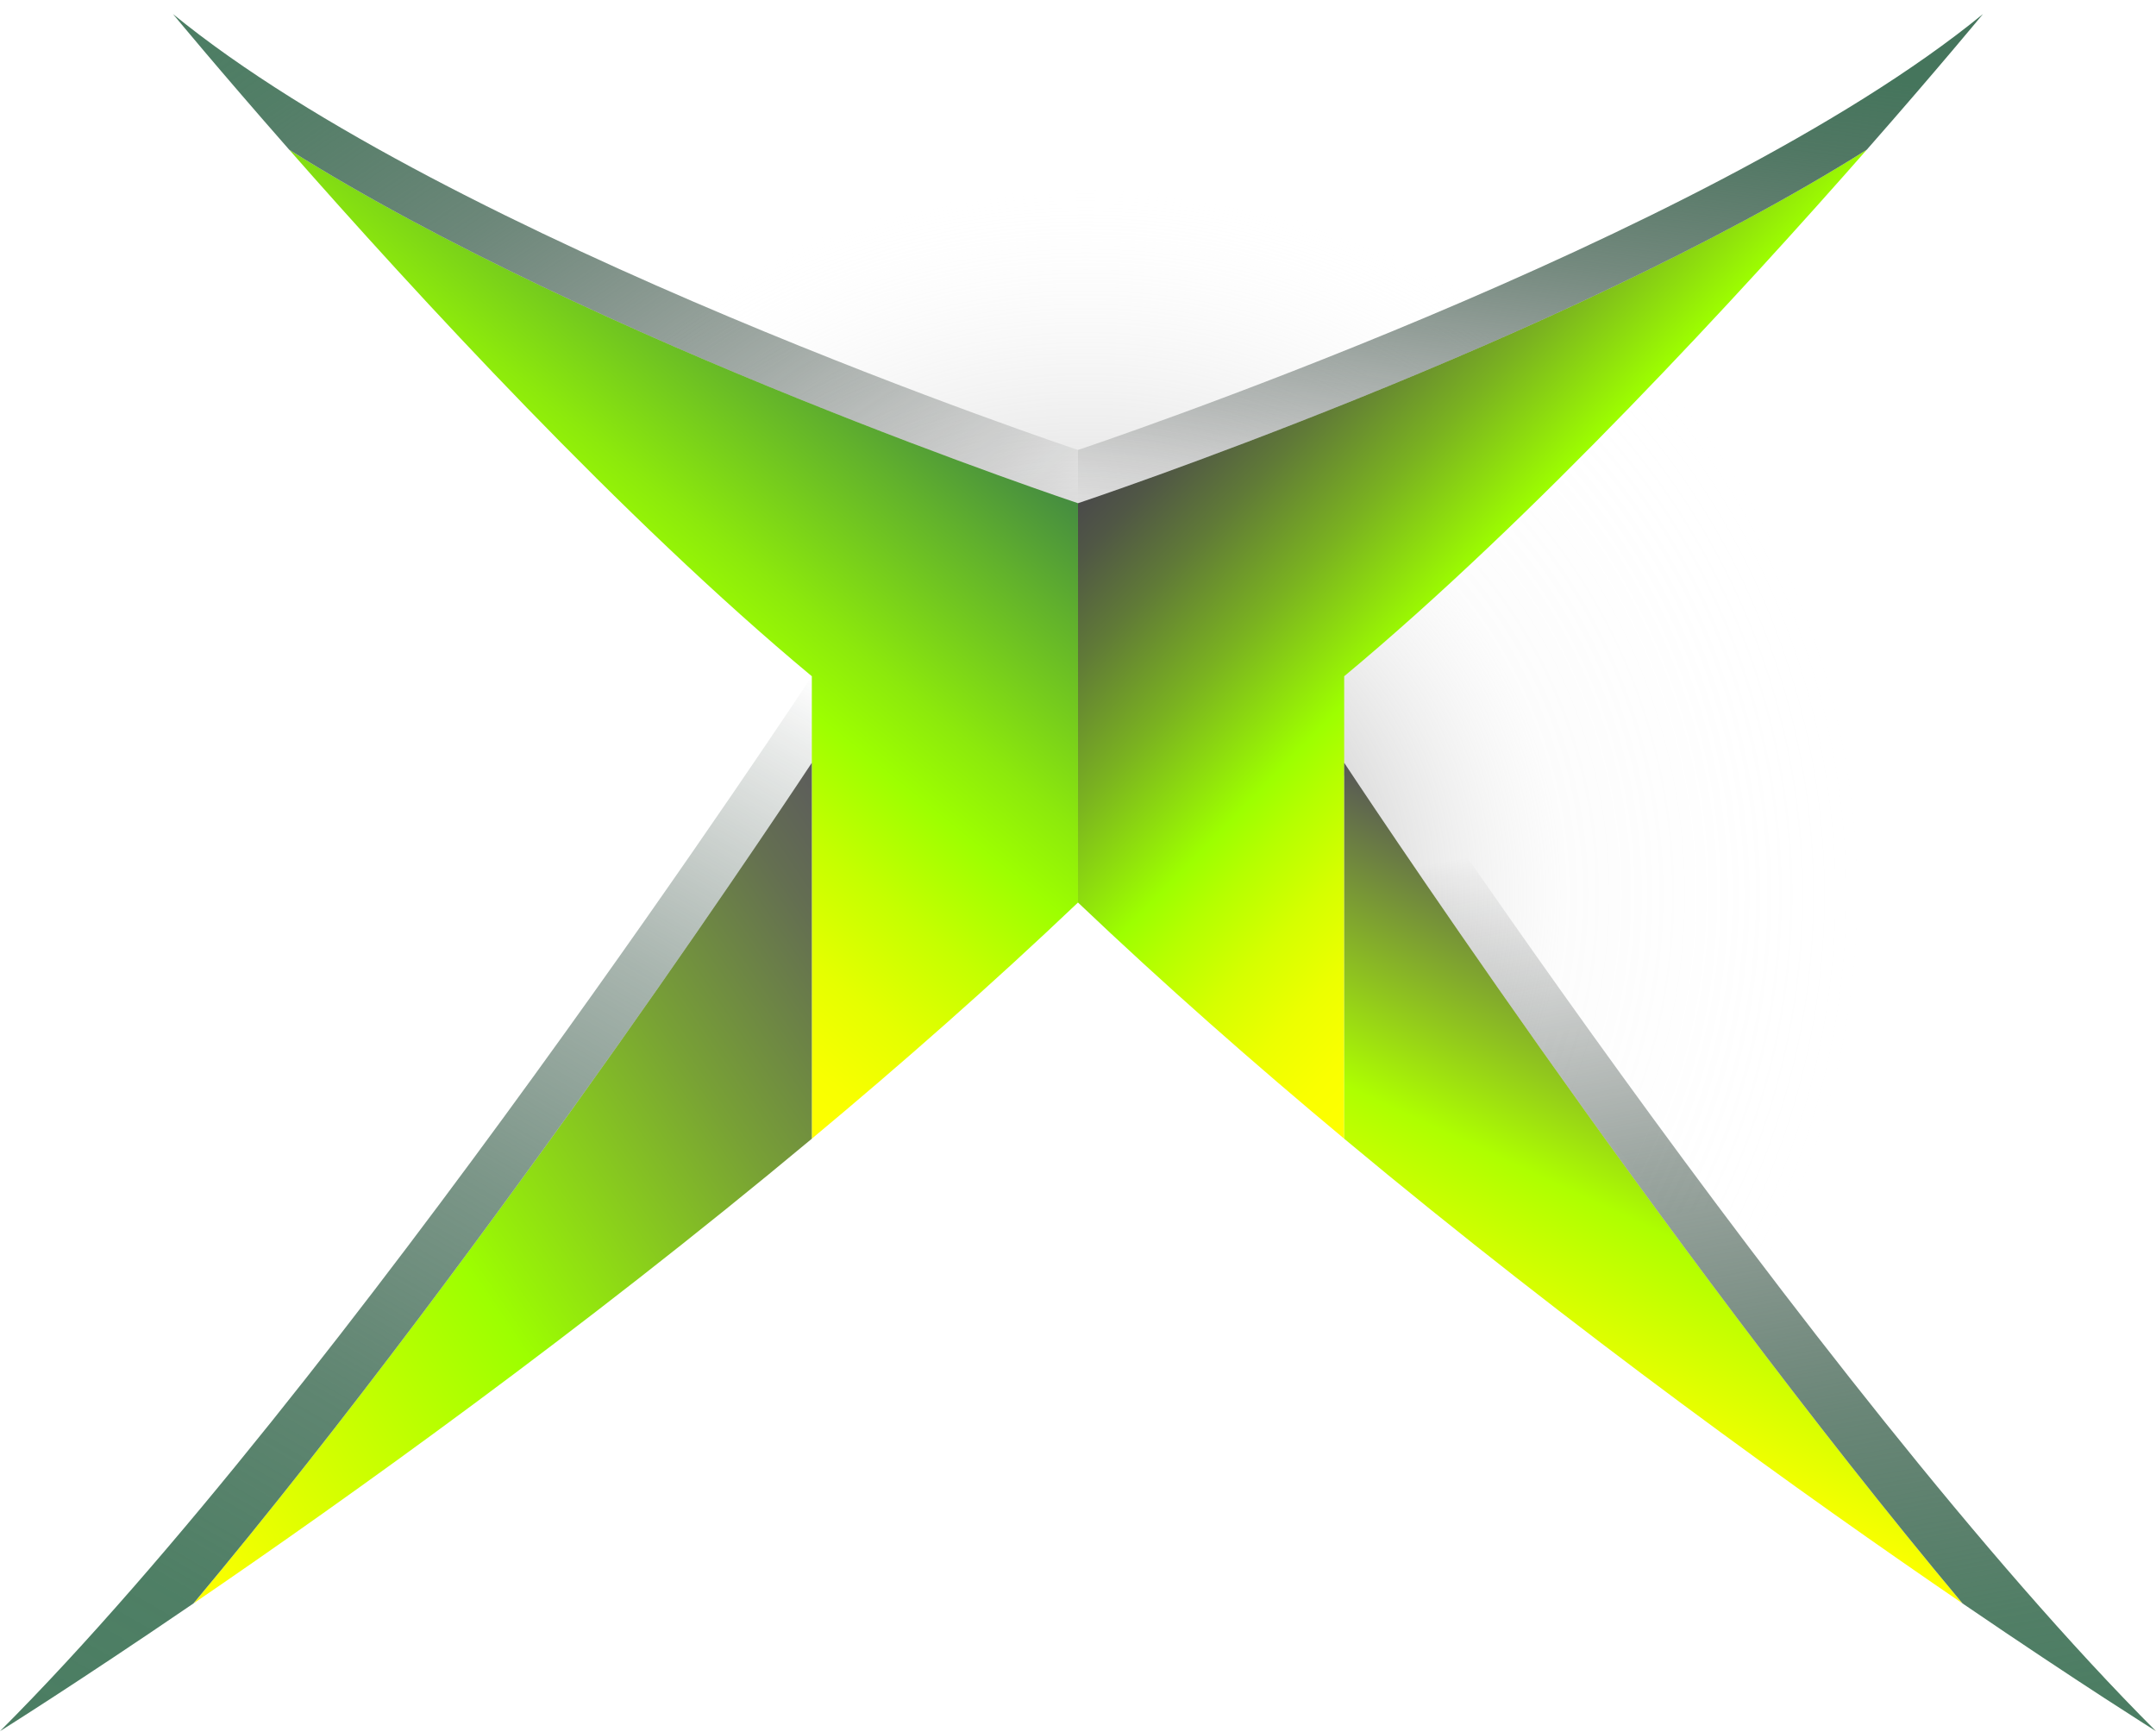
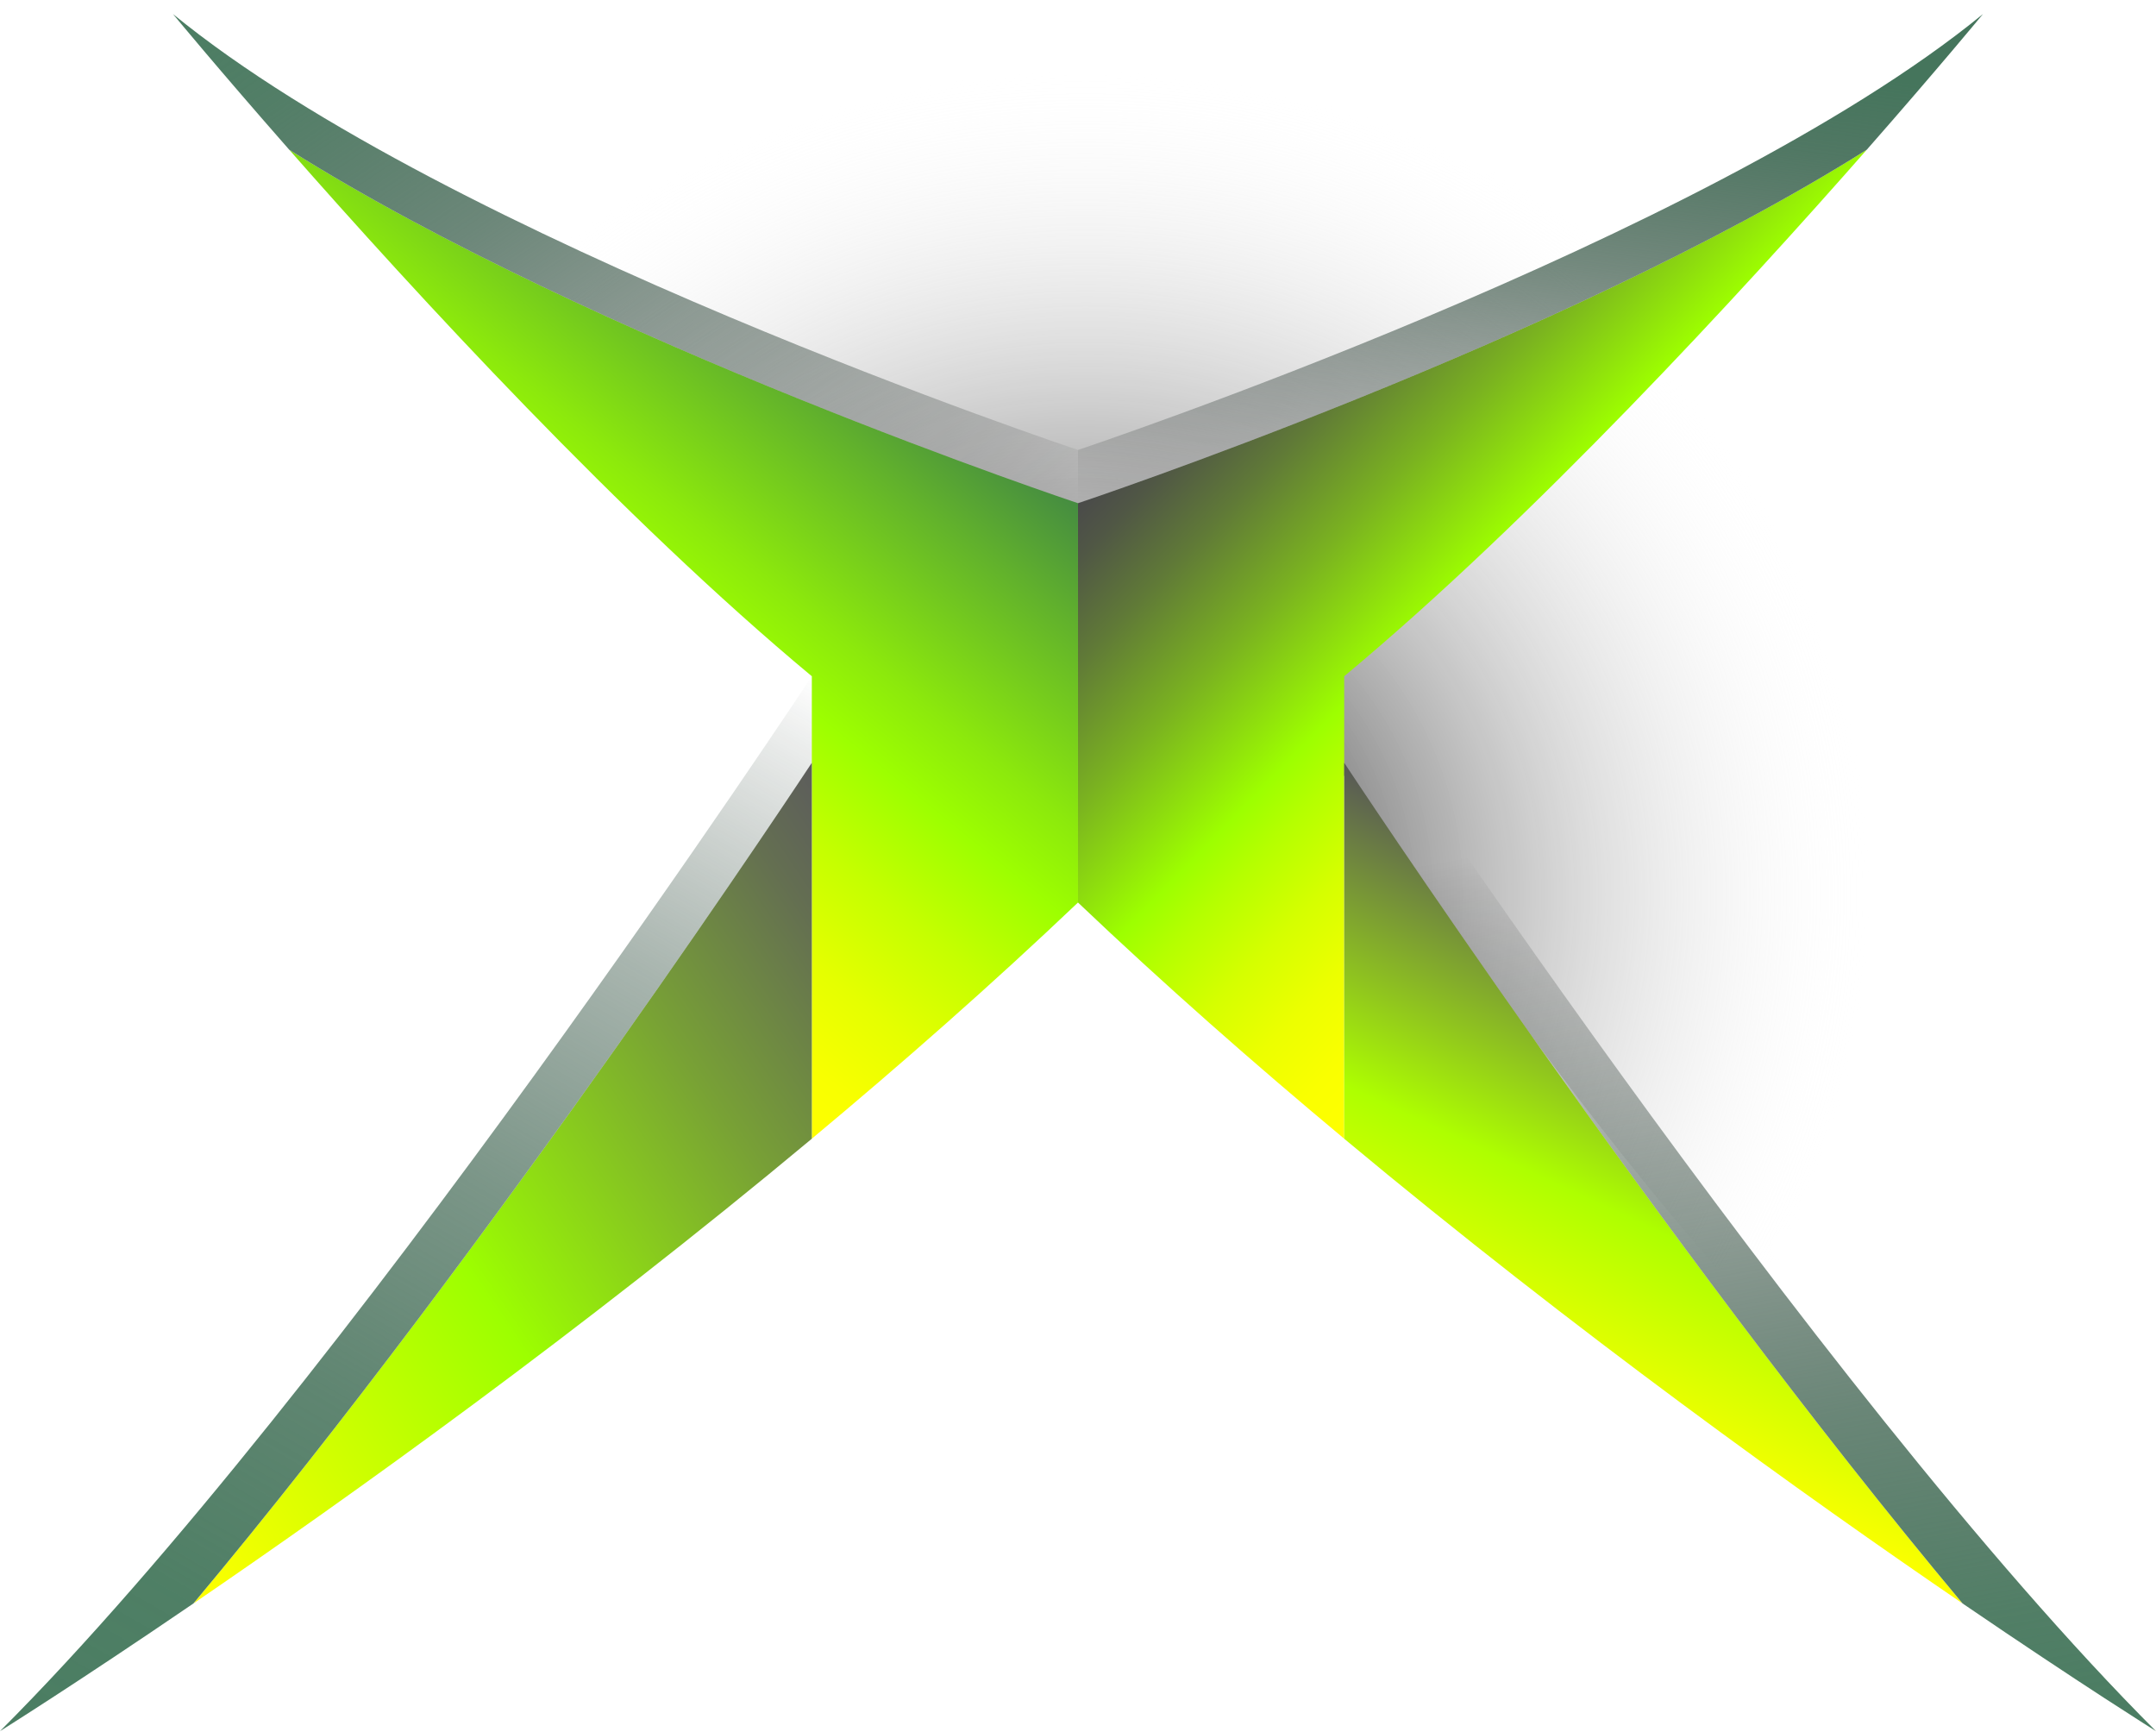
- <svg xmlns="http://www.w3.org/2000/svg" id="Layer_1" data-name="Layer 1" viewBox="0 0 157.054 126.083">
+ <svg xmlns="http://www.w3.org/2000/svg" xmlns:xlink="http://www.w3.org/1999/xlink" id="Layer_1" data-name="Layer 1" viewBox="0 0 157.054 126.085">
  <defs>
-     <radialGradient id="radial-gradient" cx="80.226" cy="62.826" r="108.137" gradientTransform="translate(0 1.496) scale(1 1.013)" gradientUnits="userSpaceOnUse">
-       <stop offset="0" stop-color="#1d1d1b" />
-       <stop offset="0.145" stop-color="#979796" stop-opacity="0.46" />
-       <stop offset="0.313" stop-color="#e6e6e6" stop-opacity="0.112" />
+     <radialGradient id="radial-gradient" cx="80.226" cy="63.007" r="108.137" gradientTransform="matrix(1, 0, 0, -1.013, 0, 128.965)" gradientUnits="userSpaceOnUse">
+       <stop offset="0" />
      <stop offset="0.52" stop-color="#fff" stop-opacity="0" />
    </radialGradient>
-     <radialGradient id="radial-gradient-2" cx="78.988" cy="61.163" r="108.146" gradientTransform="translate(-6.292) scale(1.081 1)" gradientUnits="userSpaceOnUse">
-       <stop offset="0" stop-color="#1d1d1b" />
-       <stop offset="0.253" stop-color="#b7b7b7" stop-opacity="0.317" />
-       <stop offset="0.441" stop-color="#fff" stop-opacity="0" />
-     </radialGradient>
-     <linearGradient id="linear-gradient" x1="31.675" y1="60.699" x2="61.992" y2="23.261" gradientUnits="userSpaceOnUse">
+     <radialGradient id="radial-gradient-2" cx="81.161" cy="64.837" r="108.146" gradientTransform="matrix(1.081, 0, 0, -1, -8.641, 126)" xlink:href="#radial-gradient" />
+     <linearGradient id="linear-gradient" x1="31.677" y1="65.304" x2="61.992" y2="102.739" gradientTransform="matrix(1, 0, 0, -1, 0, 126)" gradientUnits="userSpaceOnUse">
      <stop offset="0" stop-color="#ff0" />
      <stop offset="0.084" stop-color="#f8ff00" />
      <stop offset="0.206" stop-color="#e5ff00" />
      <stop offset="0.351" stop-color="#c5ff00" />
      <stop offset="0.5" stop-color="#9dff00" />
      <stop offset="0.616" stop-color="#8ce90c" />
      <stop offset="0.854" stop-color="#61b12c" />
      <stop offset="1" stop-color="#458c41" />
    </linearGradient>
-     <linearGradient id="linear-gradient-2" x1="27.898" y1="-9.295" x2="65.029" y2="45.754" gradientUnits="userSpaceOnUse">
+     <linearGradient id="linear-gradient-2" x1="27.896" y1="135.296" x2="65.028" y2="80.246" gradientTransform="matrix(1, 0, 0, -1, 0, 126)" gradientUnits="userSpaceOnUse">
      <stop offset="0" stop-color="#4a7d62" />
      <stop offset="0.144" stop-color="#45745b" stop-opacity="0.927" />
      <stop offset="0.379" stop-color="#365b48" stop-opacity="0.731" />
      <stop offset="0.677" stop-color="#1e3328" stop-opacity="0.41" />
      <stop offset="1" stop-opacity="0" />
    </linearGradient>
-     <linearGradient id="linear-gradient-3" x1="6.939" y1="106.186" x2="66.287" y2="66.155" gradientUnits="userSpaceOnUse">
+     <linearGradient id="linear-gradient-3" x1="6.939" y1="19.814" x2="66.287" y2="59.846" gradientTransform="matrix(1, 0, 0, -1, 0, 126)" gradientUnits="userSpaceOnUse">
      <stop offset="0.006" stop-color="#ff0" />
      <stop offset="0.421" stop-color="#9dff00" />
      <stop offset="0.465" stop-color="#97f108" />
      <stop offset="0.725" stop-color="#78a135" />
      <stop offset="0.909" stop-color="#646f51" />
      <stop offset="1" stop-color="#5c5c5c" />
    </linearGradient>
-     <linearGradient id="linear-gradient-4" x1="6.906" y1="130.07" x2="54.959" y2="46.841" gradientUnits="userSpaceOnUse">
+     <linearGradient id="linear-gradient-4" x1="6.906" y1="-4.07" x2="54.959" y2="79.159" gradientTransform="matrix(1, 0, 0, -1, 0, 126)" gradientUnits="userSpaceOnUse">
      <stop offset="0" stop-color="#4a7d62" />
      <stop offset="0.16" stop-color="#487a5f" stop-opacity="0.962" />
      <stop offset="0.345" stop-color="#437058" stop-opacity="0.85" />
      <stop offset="0.541" stop-color="#39614c" stop-opacity="0.666" />
      <stop offset="0.746" stop-color="#2c4b3b" stop-opacity="0.408" />
      <stop offset="0.955" stop-color="#1c3025" stop-opacity="0.079" />
      <stop offset="1" stop-color="#182920" stop-opacity="0" />
    </linearGradient>
-     <linearGradient id="linear-gradient-5" x1="124.718" y1="55.183" x2="91.556" y2="23.158" gradientUnits="userSpaceOnUse">
+     <linearGradient id="linear-gradient-5" x1="124.717" y1="70.818" x2="91.556" y2="102.842" gradientTransform="matrix(1, 0, 0, -1, 0, 126)" gradientUnits="userSpaceOnUse">
      <stop offset="0" stop-color="#ff0" />
      <stop offset="0.088" stop-color="#faff00" />
      <stop offset="0.189" stop-color="#ecff00" />
      <stop offset="0.296" stop-color="#d5ff00" />
      <stop offset="0.407" stop-color="#b5ff00" />
      <stop offset="0.478" stop-color="#9dff00" />
      <stop offset="0.48" stop-color="#9dfe00" />
      <stop offset="0.668" stop-color="#7ab220" />
      <stop offset="0.823" stop-color="#607a37" />
      <stop offset="0.938" stop-color="#505745" />
      <stop offset="1" stop-color="#4a4a4a" />
    </linearGradient>
-     <linearGradient id="linear-gradient-6" x1="108.61" y1="40.344" x2="113.899" y2="-2.73" gradientUnits="userSpaceOnUse">
+     <linearGradient id="linear-gradient-6" x1="108.609" y1="85.656" x2="113.898" y2="128.731" gradientTransform="matrix(1, 0, 0, -1, 0, 126)" gradientUnits="userSpaceOnUse">
      <stop offset="0" stop-opacity="0" />
      <stop offset="0.187" stop-color="#121f19" stop-opacity="0.268" />
      <stop offset="0.496" stop-color="#2e4e3d" stop-opacity="0.663" />
      <stop offset="0.734" stop-color="#3f6a54" stop-opacity="0.908" />
      <stop offset="0.871" stop-color="#45755c" />
    </linearGradient>
-     <linearGradient id="linear-gradient-7" x1="112.737" y1="102.691" x2="128.145" y2="69.65" gradientUnits="userSpaceOnUse">
+     <linearGradient id="linear-gradient-7" x1="112.737" y1="23.31" x2="128.145" y2="56.35" gradientTransform="matrix(1, 0, 0, -1, 0, 126)" gradientUnits="userSpaceOnUse">
      <stop offset="0" stop-color="#ff0" />
      <stop offset="0.416" stop-color="#aeff00" />
      <stop offset="0.613" stop-color="#90c51e" />
      <stop offset="1" stop-color="#575757" />
    </linearGradient>
-     <linearGradient id="linear-gradient-8" x1="134.407" y1="130.076" x2="119.486" y2="45.45" gradientUnits="userSpaceOnUse">
+     <linearGradient id="linear-gradient-8" x1="134.408" y1="-4.078" x2="119.486" y2="80.55" gradientTransform="matrix(1, 0, 0, -1, 0, 126)" gradientUnits="userSpaceOnUse">
      <stop offset="0.006" stop-color="#4a7d62" />
      <stop offset="0.123" stop-color="#45755b" stop-opacity="0.932" />
      <stop offset="0.311" stop-color="#375d49" stop-opacity="0.747" />
      <stop offset="0.544" stop-color="#21382c" stop-opacity="0.446" />
      <stop offset="0.813" stop-color="#020403" stop-opacity="0.031" />
      <stop offset="0.831" stop-opacity="0" />
    </linearGradient>
  </defs>
-   <path d="M115.026,80.068A284.809,284.809,0,0,0,145.071,113.4L143.377,1.774c-24.113,26.775-41.1,42.741-48.725,50C102.511,63.327,110.019,73.511,115.026,80.068Z" fill="url(#radial-gradient)" />
+   <path d="M115.026,80.068A284.791,284.791,0,0,0,145.071,113.4L143.377,1.774c-24.113,26.775-41.1,42.741-48.725,50C102.511,63.327,110.019,73.511,115.026,80.068Z" fill="url(#radial-gradient)" />
  <path d="M116.12,22.377c11.5-5.393,18.828-10.631,22.159-15.484L75.518,0,16.4,4.813c5.165,6.548,14.245,12.865,27.242,18.8,4.914,2.311,10.746,4.7,17.66,7.241,2.75,1,8.665,3.159,17.5,6.318C95.127,31.391,107.54,26.538,116.12,22.377Z" fill="url(#radial-gradient-2)" />
  <path d="M78.526,65.733c-6.266,5.96-12.833,11.736-19.389,17.2V49.253C45.374,37.809,30.229,21.333,21.069,10.905c22.237,14,57.457,25.745,57.457,25.745Z" fill="url(#linear-gradient)" />
  <path d="M78.526,32.771V36.65S43.306,24.909,21.069,10.905C15.874,4.991,12.6,1.021,12.6,1.021,32.719,17.5,78.526,32.771,78.526,32.771Z" fill="url(#linear-gradient-2)" />
  <path d="M59.137,82.936c-16.89,14.086-33.694,26.1-45.048,33.85C36.136,90.463,59.137,55.554,59.137,55.554Z" fill="url(#linear-gradient-3)" />
  <path d="M59.137,49.253v6.3s-23,34.909-45.048,61.232C5.479,122.662,0,126.083,0,126.083,24.964,101.118,59.137,49.253,59.137,49.253Z" fill="url(#linear-gradient-4)" />
  <path d="M78.526,65.733c6.268,5.96,12.834,11.736,19.391,17.2V49.253c13.763-11.444,28.908-27.92,38.068-38.348-22.237,14-57.459,25.745-57.459,25.745Z" fill="url(#linear-gradient-5)" />
  <path d="M78.526,32.771V36.65s35.222-11.741,57.459-25.745c5.195-5.914,8.466-9.884,8.466-9.884C124.334,17.5,78.526,32.771,78.526,32.771Z" fill="url(#linear-gradient-6)" />
  <path d="M97.917,82.936c16.891,14.086,33.693,26.1,45.048,33.85C120.919,90.463,97.917,55.554,97.917,55.554Z" fill="url(#linear-gradient-7)" />
  <path d="M97.917,49.253v6.3s23,34.909,45.048,61.232c8.61,5.876,14.089,9.3,14.089,9.3C132.09,101.118,97.917,49.253,97.917,49.253Z" fill="url(#linear-gradient-8)" />
</svg>
